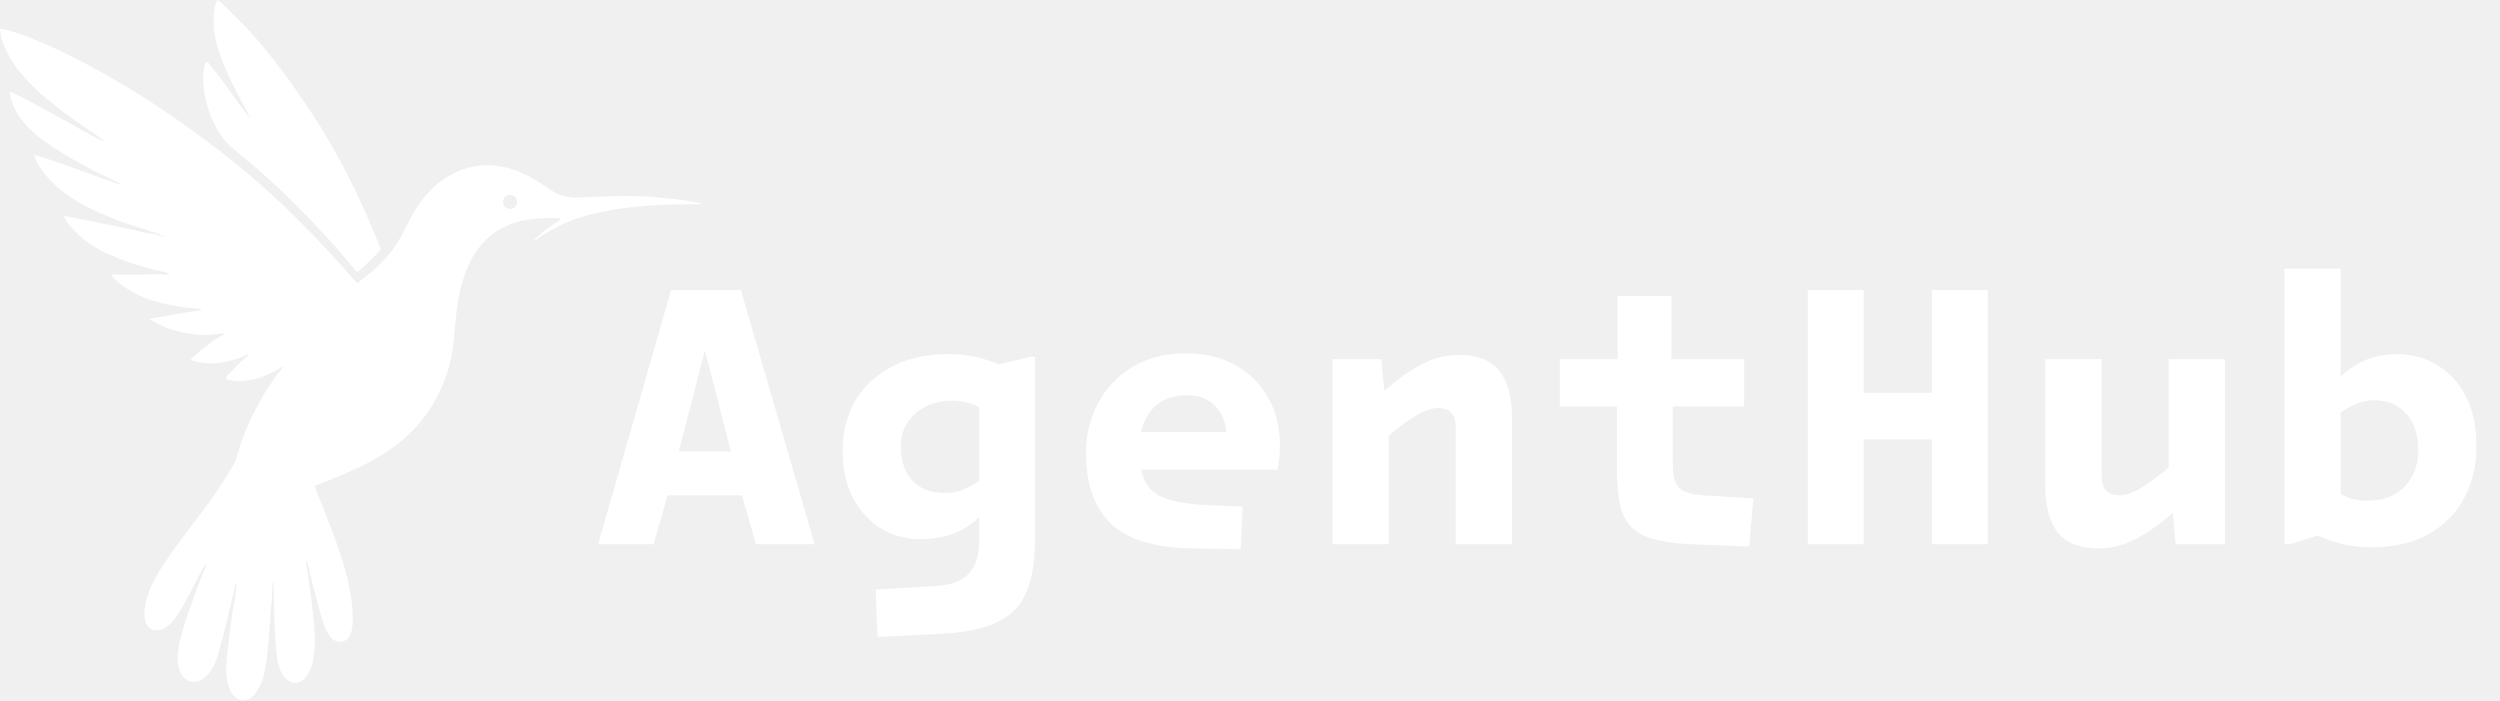
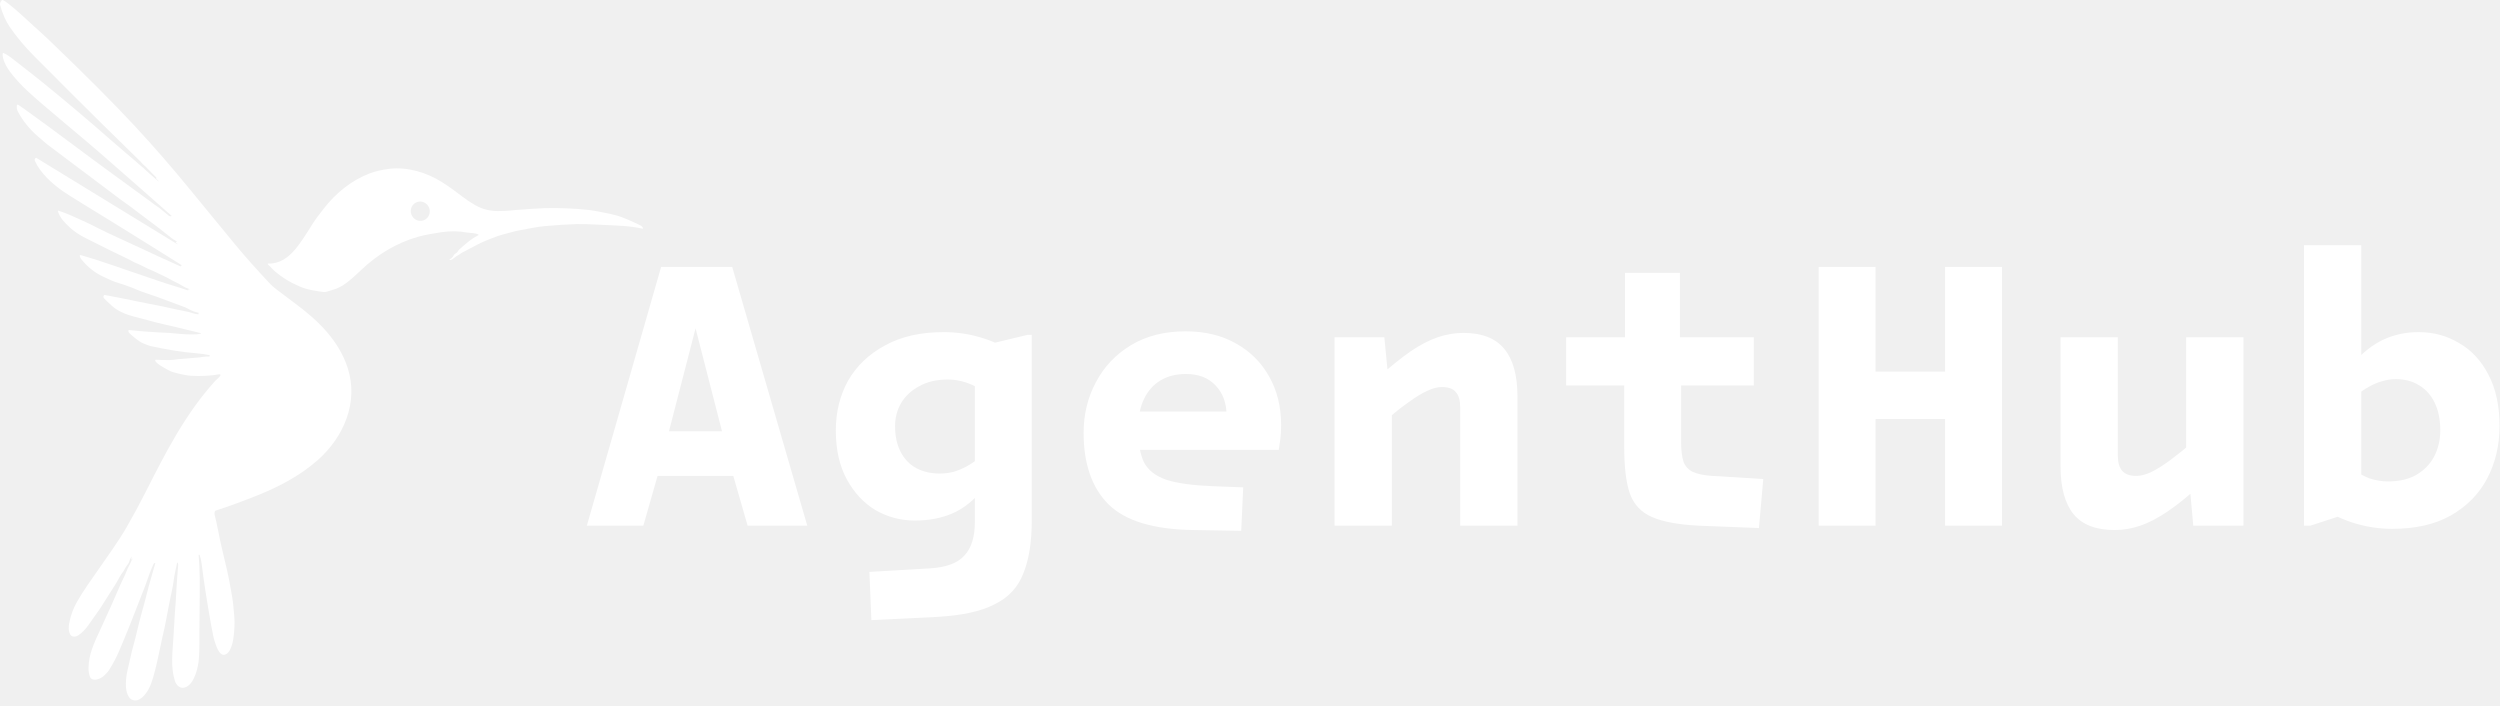
- <svg xmlns="http://www.w3.org/2000/svg" width="464" height="130" viewBox="0 0 464 130" fill="none">
-   <path d="M46.399 21.779L46.154 21.448C46.132 21.419 46.101 21.398 46.065 21.39C45.948 21.362 45.873 21.316 45.84 21.25C45.732 21.032 45.605 20.851 45.458 20.706C45.258 20.507 45.142 20.366 45.109 20.283C45.027 20.07 44.694 19.783 44.53 19.52C44.207 19.003 43.766 18.464 43.399 17.937C42.195 16.208 40.999 14.509 39.608 12.86C39.251 12.437 38.898 11.897 38.64 11.604C38.625 11.586 38.605 11.573 38.584 11.566L38.344 11.487C38.32 11.479 38.294 11.477 38.269 11.48C38.243 11.482 38.219 11.49 38.197 11.503C38.175 11.516 38.156 11.533 38.141 11.554C38.127 11.575 38.116 11.598 38.111 11.623C37.989 12.226 37.915 12.588 37.889 12.708C37.688 13.629 37.667 14.591 37.739 15.545C37.972 18.58 38.85 21.447 40.372 24.146C40.979 25.223 41.756 26.204 42.703 27.09C43.071 27.435 43.45 27.765 43.839 28.078C47.101 30.707 50.146 33.394 52.976 36.141C55.402 38.496 57.744 40.889 60.001 43.321C60.911 44.3 61.588 45.046 62.033 45.558C63.163 46.86 64.601 48.465 65.834 50.027C65.956 50.18 66.079 50.306 66.204 50.404C66.242 50.434 66.29 50.45 66.339 50.449C66.388 50.448 66.435 50.43 66.472 50.399C67.854 49.216 69.153 47.966 70.37 46.649C70.54 46.466 70.622 46.271 70.617 46.064C70.616 46.032 70.609 46 70.596 45.97C69.483 43.402 68.362 40.552 67.197 38.029C66.147 35.755 65.216 33.829 64.404 32.252C63.414 30.329 62.281 28.267 61.004 26.065C59.208 22.971 57.077 19.77 54.911 16.667C53.808 15.088 52.575 13.415 51.213 11.649C49.627 9.594 47.973 7.608 46.238 5.706C45.311 4.691 43.523 2.895 40.873 0.318C40.827 0.273 40.772 0.237 40.712 0.212C40.599 0.164 40.492 0.098 40.391 0.014C40.384 0.008 40.375 0.003 40.366 0.001C40.357 -0.001 40.347 -0 40.338 0.002C40.329 0.005 40.321 0.01 40.314 0.016C40.308 0.023 40.303 0.031 40.3 0.04C40.157 0.533 39.884 1.053 39.808 1.563C39.453 3.95 39.683 6.364 40.384 8.726C40.741 9.93 41.148 11.075 41.605 12.162C42.518 14.335 43.607 16.581 44.87 18.898C45.096 19.312 45.375 19.683 45.576 20.162C45.597 20.214 45.623 20.264 45.654 20.31C45.891 20.673 46.018 21.058 46.291 21.41C46.38 21.524 46.434 21.639 46.455 21.755C46.456 21.761 46.455 21.768 46.452 21.775C46.449 21.781 46.443 21.786 46.437 21.789C46.431 21.791 46.423 21.792 46.416 21.79C46.41 21.788 46.404 21.785 46.399 21.779Z" fill="white" />
-   <path d="M50.657 108.159C50.662 108.163 50.669 108.17 50.676 108.179L50.679 108.181L50.682 108.181L50.685 108.18L50.686 108.177L50.736 107.853C50.736 107.85 50.738 107.848 50.74 107.846C50.742 107.844 50.745 107.843 50.748 107.843C50.75 107.842 50.753 107.843 50.755 107.844C50.758 107.845 50.76 107.847 50.761 107.85C50.787 107.908 50.795 107.961 50.787 108.008C50.776 108.066 50.779 108.448 50.798 109.155C50.828 110.307 50.85 111.707 50.865 113.353C50.878 114.766 51.027 116.369 51.058 117.639C51.093 119.123 51.227 120.248 51.382 121.847C51.48 122.848 51.702 123.611 52.146 124.655C52.48 125.439 53.017 126.04 53.758 126.456C53.987 126.584 54.202 126.661 54.404 126.685C55.778 126.854 56.679 126.061 57.275 124.905C57.69 124.103 57.974 123.275 58.126 122.42C58.421 120.776 58.518 119.144 58.418 117.524C58.318 115.921 58.085 113.635 57.72 110.665C57.648 110.075 57.56 109.461 57.457 108.824C57.321 107.979 57.217 107.2 57.145 106.488C57.099 106.034 56.977 105.646 56.893 105.155C56.837 104.834 56.827 104.491 56.863 104.127C56.864 104.12 56.867 104.112 56.871 104.106C56.875 104.1 56.881 104.095 56.887 104.092C56.894 104.089 56.901 104.087 56.909 104.087C56.916 104.088 56.923 104.09 56.93 104.094C56.954 104.107 56.972 104.131 56.983 104.164C57.039 104.312 57.101 104.526 57.168 104.806C57.327 105.46 57.45 105.995 57.537 106.411C57.684 107.115 57.897 107.701 58.02 108.399C58.104 108.877 58.315 109.448 58.392 109.836C58.503 110.389 58.648 110.946 58.828 111.506C59.087 112.308 59.171 112.936 59.411 113.653C59.537 114.026 59.685 114.514 59.858 115.119C60.189 116.285 60.564 117.238 61.236 118.121C61.419 118.363 61.678 118.59 62.011 118.802C62.313 118.994 62.639 119.096 62.989 119.108C65.424 119.193 65.477 116.182 65.466 114.482C65.458 113.348 65.383 112.318 65.24 111.393C65.175 110.965 65.045 110.229 64.851 109.187C64.383 106.669 63.687 104.265 62.792 101.715C62.574 101.092 62.411 100.631 62.305 100.334C62.01 99.505 61.341 97.753 60.299 95.079C59.721 93.593 58.99 91.904 58.465 90.344C58.459 90.324 58.458 90.304 58.463 90.284C58.468 90.265 58.479 90.248 58.494 90.234C58.59 90.15 58.702 90.082 58.829 90.03C61.617 88.9 63.247 88.24 63.718 88.051C63.968 87.95 64.27 87.797 64.592 87.662C66.814 86.725 68.961 85.614 71.031 84.33C73.713 82.667 76.041 80.718 77.976 78.368C79.541 76.467 80.969 74.214 81.961 71.876C82.616 70.331 83.089 69.006 83.382 67.902C83.777 66.415 84.035 64.982 84.157 63.604C84.305 61.941 84.448 60.808 84.57 59.408C84.734 57.511 85.016 55.666 85.416 53.875C85.512 53.441 85.713 52.714 86.017 51.692C86.277 50.822 86.671 49.834 87.199 48.728C88.673 45.643 91.001 43.197 94.207 41.844C95.91 41.124 97.69 40.706 99.547 40.587C100.507 40.525 101.1 40.487 101.327 40.472C102.253 40.41 103.128 40.473 104.075 40.469C104.084 40.469 104.094 40.472 104.101 40.478C104.108 40.484 104.113 40.492 104.115 40.501C104.117 40.51 104.115 40.52 104.111 40.528C104.107 40.536 104.099 40.543 104.091 40.546C104.001 40.583 103.919 40.635 103.844 40.703C103.83 40.716 103.819 40.732 103.811 40.749C103.803 40.767 103.799 40.786 103.798 40.805C103.798 40.878 103.789 40.93 103.772 40.959C103.756 40.989 103.734 41.014 103.707 41.035C103.557 41.153 103.288 41.247 103.089 41.376C102.345 41.857 101.756 42.279 101.321 42.641C100.995 42.913 100.798 43.066 100.731 43.103C100.687 43.126 100.648 43.156 100.614 43.191C100.259 43.554 99.978 43.738 99.651 44.08C99.528 44.208 99.366 44.335 99.166 44.46C99.159 44.465 99.153 44.472 99.149 44.481C99.146 44.49 99.146 44.499 99.149 44.508C99.151 44.517 99.157 44.525 99.165 44.53C99.172 44.536 99.182 44.538 99.191 44.538C99.438 44.529 99.635 44.447 99.783 44.294C99.997 44.072 100.056 44.065 100.276 43.938C100.404 43.864 100.475 43.821 100.488 43.81C100.76 43.585 101.188 43.328 101.771 43.041C101.806 43.024 102.144 42.834 102.786 42.471C103.793 41.904 104.567 41.513 105.11 41.298C105.904 40.985 106.439 40.779 106.715 40.681C107.964 40.236 109.537 39.8 110.824 39.515C113.22 38.984 115.534 38.609 117.764 38.389C121.454 38.026 125.407 37.87 129.623 37.92C129.762 37.922 129.879 37.886 129.975 37.811C129.985 37.803 129.992 37.792 129.996 37.78C130.001 37.768 130.001 37.756 129.998 37.743C129.995 37.731 129.989 37.72 129.979 37.712C129.97 37.703 129.959 37.698 129.947 37.696C128.605 37.452 127.875 37.318 127.757 37.292C126.877 37.102 126.238 37.097 125.32 36.967C125.035 36.926 124.709 36.891 124.341 36.861C123.235 36.773 121.604 36.552 120.229 36.492C117.931 36.394 115.723 36.372 113.606 36.427C112.075 36.467 109.939 36.55 107.199 36.679C106.632 36.705 105.906 36.636 105.022 36.472C104.176 36.315 103.342 35.976 102.523 35.455C101.457 34.779 100.605 34.138 99.576 33.537C98.701 33.027 98.237 32.759 98.184 32.732C97.246 32.259 96.521 31.934 96.011 31.759C95.277 31.509 94.516 31.224 93.846 31.079C92.404 30.768 91.142 30.583 89.706 30.659C89.302 30.681 88.698 30.766 87.893 30.914C84.754 31.494 81.844 33.23 79.677 35.541C78.688 36.596 77.835 37.721 77.118 38.916C76.54 39.883 76.1 40.668 75.558 41.761C74.837 43.215 74.064 44.579 73.239 45.854C73.094 46.078 72.824 46.429 72.427 46.908C71.218 48.369 69.889 49.694 68.441 50.884C67.538 51.626 66.856 52.165 66.394 52.502C66.382 52.511 66.367 52.516 66.352 52.518C66.337 52.519 66.322 52.517 66.309 52.51C66.194 52.458 66.085 52.378 65.981 52.272C65.935 52.225 65.602 51.836 64.979 51.105C64.511 50.555 64.177 50.167 63.977 49.942C60.671 46.234 57.212 42.623 53.6 39.109C51.28 36.85 48.979 34.782 46.589 32.728C46.03 32.248 44.955 31.358 43.363 30.059C42.816 29.613 42.385 29.269 42.07 29.027C41.295 28.433 40.373 27.645 39.575 27.091C39.026 26.708 38.492 26.258 37.98 25.884C35.495 24.062 33.883 22.902 33.146 22.404C32.23 21.783 31.365 21.193 30.553 20.631C30.131 20.338 29.746 20.084 29.399 19.867C28.909 19.562 28.439 19.194 27.868 18.831C25.676 17.437 24.23 16.539 23.53 16.137C22.217 15.383 21.444 14.873 20.608 14.418C20.475 14.345 20.246 14.216 19.919 14.031C17.327 12.562 14.675 11.159 11.962 9.821C11.25 9.471 10.69 9.204 10.279 9.021C9.334 8.6 8.768 8.342 8.58 8.249C7.954 7.939 7.18 7.659 6.511 7.38C4.662 6.61 2.603 5.873 0.509 5.406C0.382 5.378 0.255 5.372 0.128 5.39C0.089 5.395 0.054 5.416 0.03 5.448C0.006 5.479 -0.004 5.519 0.001 5.558C0.048 5.886 0.106 6.271 0.176 6.715C0.23 7.053 0.415 7.619 0.732 8.413C1.6 10.584 2.884 12.474 4.413 14.225C5.646 15.638 7.05 16.994 8.625 18.295C9.78 19.249 10.6 19.911 11.083 20.281C11.612 20.685 12.165 21.055 12.63 21.412C14.005 22.47 15.555 23.469 16.967 24.465C17.293 24.694 17.681 24.839 17.931 25.073C18.117 25.249 18.32 25.401 18.542 25.528C18.571 25.545 18.598 25.567 18.62 25.592L18.855 25.857C18.874 25.878 18.897 25.894 18.922 25.905C19.106 25.982 19.219 26.037 19.261 26.07C19.273 26.08 19.282 26.093 19.286 26.108C19.289 26.124 19.288 26.14 19.281 26.154C19.275 26.168 19.264 26.18 19.25 26.187C19.236 26.194 19.22 26.197 19.204 26.194C18.865 26.135 18.63 26.028 18.497 25.873C18.46 25.829 18.411 25.798 18.356 25.782C17.858 25.64 17.466 25.327 17.049 25.142C16.538 24.915 16.136 24.625 15.6 24.359C15.064 24.093 14.565 23.759 14.034 23.483C13.732 23.327 13.454 23.164 13.197 22.996C12.863 22.775 12.518 22.633 12.06 22.384C11.755 22.217 11.529 22.09 11.384 22.001C11.027 21.785 10.579 21.619 10.19 21.352C10.13 21.311 9.974 21.22 9.721 21.08C8.694 20.514 7.469 19.85 6.046 19.09C4.73 18.388 3.377 17.707 1.985 17.047C1.969 17.039 1.952 17.036 1.935 17.038C1.917 17.039 1.901 17.045 1.886 17.055C1.872 17.065 1.861 17.078 1.853 17.094C1.846 17.11 1.843 17.127 1.844 17.144C1.996 18.902 2.84 20.671 3.897 22.061C4.395 22.717 4.94 23.396 5.562 23.983C6.629 24.991 7.659 25.834 8.653 26.514C10.411 27.718 12.181 28.814 13.962 29.801C14.324 30.002 14.525 30.115 14.566 30.141C14.819 30.306 15.019 30.421 15.165 30.486C15.542 30.651 15.841 30.908 16.195 31.04C16.588 31.186 17.013 31.491 17.471 31.717C18.239 32.097 18.689 32.316 18.821 32.375C19.261 32.572 19.555 32.71 19.703 32.791C20.176 33.047 20.66 33.212 21.112 33.504C21.218 33.573 21.524 33.691 22.029 33.856C22.072 33.87 22.111 33.892 22.146 33.92L22.288 34.035C22.292 34.039 22.296 34.043 22.297 34.049C22.299 34.054 22.299 34.06 22.298 34.066C22.296 34.072 22.293 34.077 22.288 34.081C22.284 34.084 22.278 34.087 22.272 34.088L22.038 34.121C22.017 34.124 21.995 34.122 21.975 34.116C21.671 34.023 20.975 33.93 20.587 33.653C20.56 33.634 20.53 33.62 20.499 33.611C20.16 33.512 19.881 33.447 19.555 33.328C17.706 32.662 16.428 32.194 15.72 31.923C15.137 31.701 14.678 31.569 14.107 31.352C11.915 30.522 10.025 29.86 8.437 29.366C7.734 29.148 7.359 29.027 7.312 29.005C7.052 28.88 6.718 28.848 6.4 28.779C6.387 28.776 6.374 28.778 6.362 28.783C6.35 28.788 6.339 28.796 6.332 28.807C6.325 28.818 6.321 28.831 6.322 28.844C6.322 28.857 6.326 28.87 6.333 28.88C6.405 28.981 6.458 29.093 6.493 29.218C6.593 29.58 6.698 29.748 6.937 30.256C7.039 30.472 7.163 30.69 7.311 30.91C8.238 32.293 9.305 33.518 10.513 34.586C11.782 35.709 13.15 36.694 14.617 37.541C16.338 38.537 18.185 39.427 20.157 40.213C20.534 40.364 20.848 40.492 21.097 40.598C21.531 40.781 21.792 40.886 21.882 40.913C22.601 41.131 23.283 41.482 24.058 41.658C24.151 41.679 24.242 41.709 24.33 41.747C24.666 41.895 24.953 41.997 25.191 42.054C25.535 42.136 25.826 42.223 26.066 42.315C26.272 42.395 26.673 42.514 27.271 42.673C27.335 42.69 27.398 42.714 27.457 42.745C27.837 42.935 28.192 43.061 28.521 43.12C28.87 43.184 29.061 43.22 29.091 43.228C29.161 43.247 29.227 43.276 29.289 43.314L29.723 43.579C29.743 43.592 29.765 43.601 29.788 43.608L30.339 43.771C30.352 43.774 30.364 43.782 30.371 43.793C30.378 43.804 30.38 43.818 30.378 43.831C30.375 43.844 30.367 43.855 30.355 43.862C30.344 43.869 30.331 43.872 30.318 43.869L29.414 43.73C29.38 43.726 29.348 43.715 29.319 43.697C28.819 43.399 28.116 43.389 27.4 43.311C27.322 43.302 27.245 43.286 27.17 43.261C26.838 43.152 26.526 43.068 26.235 43.007C25.116 42.775 23.927 42.515 22.667 42.228C22.274 42.139 21.95 42.075 21.694 42.036C21.24 41.969 20.876 41.83 20.403 41.759C19.396 41.609 18.258 41.3 17.236 41.111C15.531 40.794 14.073 40.504 12.863 40.24C12.552 40.172 12.339 40.139 12.223 40.142C12.092 40.144 12.082 40.104 11.995 40.068C11.986 40.064 11.977 40.063 11.967 40.064C11.958 40.065 11.949 40.068 11.941 40.073C11.933 40.079 11.926 40.086 11.922 40.094C11.917 40.102 11.915 40.111 11.915 40.121C11.914 40.261 11.945 40.384 12.01 40.49C12.701 41.623 13.546 42.641 14.544 43.545C16.072 44.928 17.747 46.047 19.567 46.901C20.554 47.364 21.437 47.743 22.216 48.037C23.028 48.343 23.639 48.605 24.373 48.828C25.636 49.211 26.655 49.522 27.431 49.761C28.261 50.018 29.241 50.246 30.37 50.446C30.747 50.512 31.12 50.673 31.489 50.929C31.492 50.932 31.495 50.935 31.497 50.939C31.498 50.943 31.498 50.947 31.497 50.951C31.497 50.955 31.494 50.958 31.491 50.961C31.488 50.964 31.484 50.965 31.48 50.966C31.089 51.003 30.707 51.005 30.333 50.971C29.987 50.94 29.419 50.879 28.933 50.892C26.243 50.962 23.592 51.04 20.872 50.967C20.776 50.964 20.695 50.976 20.628 51.002C20.622 51.004 20.616 51.008 20.612 51.013C20.608 51.017 20.604 51.023 20.602 51.029C20.601 51.035 20.6 51.042 20.601 51.048C20.602 51.055 20.605 51.061 20.608 51.066C20.657 51.137 20.78 51.197 20.851 51.333C20.924 51.472 21.094 51.66 21.361 51.897C23.396 53.688 25.728 54.986 28.358 55.791C29.302 56.08 30.214 56.325 31.096 56.527C31.339 56.583 31.686 56.642 32.137 56.703C33.021 56.822 34.182 57.078 34.861 57.115C35.524 57.151 36.157 57.211 36.761 57.293C37.016 57.328 37.254 57.414 37.473 57.553C37.477 57.555 37.479 57.558 37.481 57.562C37.482 57.566 37.483 57.57 37.482 57.574C37.481 57.578 37.479 57.582 37.476 57.584C37.473 57.587 37.469 57.589 37.465 57.59C36.871 57.682 36.381 57.745 35.995 57.779C35.62 57.812 35.132 57.881 34.531 57.986C32.925 58.267 32.077 58.417 31.988 58.437C31.607 58.522 30.998 58.625 30.158 58.748C29.642 58.823 29.034 58.93 28.332 59.069C28.23 59.09 28.067 59.141 27.841 59.224C27.835 59.225 27.831 59.229 27.827 59.233C27.823 59.237 27.82 59.243 27.819 59.248C27.818 59.254 27.818 59.26 27.819 59.266C27.821 59.271 27.824 59.276 27.828 59.28C27.884 59.337 27.958 59.391 28.051 59.444C28.718 59.82 29.266 60.11 29.695 60.313C30.964 60.914 32.336 61.37 33.809 61.682C34.766 61.885 35.532 62.008 36.106 62.053C37.62 62.169 39.045 62.226 40.464 61.99C40.647 61.96 40.809 61.941 40.949 61.935C41.237 61.921 41.452 61.883 41.553 61.961C41.565 61.97 41.574 61.982 41.58 61.995C41.585 62.008 41.587 62.023 41.586 62.038C41.584 62.052 41.579 62.066 41.571 62.077C41.562 62.089 41.551 62.098 41.538 62.104C41.113 62.301 40.595 62.596 39.982 62.989C39.428 63.346 38.764 63.828 37.989 64.436C37.447 64.862 36.98 65.262 36.587 65.636C36.382 65.832 36.237 65.962 36.153 66.026C35.823 66.28 35.549 66.452 35.425 66.712C35.419 66.724 35.418 66.737 35.422 66.75C35.427 66.763 35.436 66.774 35.447 66.78C35.824 66.985 36.25 67.127 36.726 67.205C38.179 67.445 39.638 67.539 41.106 67.293C42.398 67.077 43.632 66.74 44.809 66.283C44.982 66.216 45.153 66.139 45.321 66.052C45.565 65.927 45.897 65.737 46.073 65.86C46.081 65.866 46.089 65.874 46.094 65.883C46.1 65.892 46.103 65.902 46.104 65.913C46.105 65.923 46.104 65.934 46.101 65.944C46.097 65.954 46.092 65.964 46.084 65.972C45.969 66.096 45.827 66.193 45.657 66.263C45.632 66.273 45.612 66.291 45.598 66.314L45.503 66.478C45.489 66.503 45.469 66.524 45.445 66.54C45.165 66.716 44.989 66.838 44.918 66.905C44.471 67.322 43.847 67.972 43.045 68.856C42.587 69.361 42.074 69.681 41.901 70.301C41.898 70.311 41.899 70.322 41.904 70.332C41.909 70.341 41.918 70.348 41.928 70.352C43.211 70.756 44.514 70.846 45.837 70.622C46.291 70.544 46.811 70.446 47.394 70.327C47.636 70.278 48.143 70.108 48.915 69.819C48.918 69.817 49.361 69.633 50.244 69.264C50.548 69.138 50.77 69.031 50.91 68.946C51.325 68.694 51.603 68.614 51.932 68.358C52.055 68.263 52.198 68.181 52.361 68.114C52.383 68.105 52.408 68.104 52.43 68.111C52.453 68.119 52.471 68.134 52.483 68.155L52.496 68.177C52.502 68.187 52.504 68.199 52.501 68.21C52.498 68.221 52.491 68.23 52.481 68.236L52.269 68.358C52.252 68.367 52.239 68.38 52.228 68.396C52.218 68.412 52.211 68.43 52.209 68.449C52.167 68.811 51.87 68.941 51.672 69.192C51.398 69.539 51.192 69.816 51.055 70.022C50.414 70.981 49.74 71.945 49.264 72.728C47.302 75.95 45.619 79.389 44.476 83.004C44.377 83.318 44.178 84.028 43.882 85.134C43.834 85.311 43.67 85.645 43.391 86.138C41.604 89.294 39.56 92.274 37.313 95.251C35.345 97.858 34.097 99.516 33.568 100.223C32.352 101.851 31.307 103.323 30.434 104.64C29.846 105.527 29.267 106.494 28.697 107.542C27.705 109.367 26.958 111.457 26.808 113.52C26.768 114.061 26.819 114.632 26.962 115.232C27.115 115.885 27.662 116.701 28.363 116.888C28.778 116.998 29.226 117.01 29.707 116.923C30.691 116.745 31.703 115.791 32.31 115.003C32.957 114.163 33.627 113.116 34.321 111.864C34.897 110.822 35.283 110.094 35.48 109.679C36.001 108.577 36.184 108.256 36.765 107.139C36.986 106.715 37.285 106.316 37.419 105.899C37.462 105.765 37.542 105.626 37.661 105.481C37.863 105.236 38.006 104.964 38.089 104.665C38.09 104.659 38.094 104.654 38.099 104.651C38.103 104.648 38.109 104.646 38.115 104.646C38.121 104.646 38.126 104.649 38.131 104.652C38.135 104.656 38.138 104.661 38.139 104.667C38.217 105.074 38.097 105.499 37.867 105.906C37.637 106.313 37.587 106.783 37.369 107.181C37.22 107.451 37.098 107.774 37.004 108.149C36.935 108.419 36.761 108.722 36.688 108.93C36.488 109.502 36.279 110.065 36.063 110.619C35.909 111.012 35.823 111.426 35.641 111.823C35.449 112.243 35.324 112.741 35.164 113.129C35.043 113.42 34.939 113.695 34.851 113.953C34.479 115.046 34.142 116.122 33.838 117.181C33.129 119.656 32.033 124.342 34.588 126.138C35.538 126.806 36.87 126.589 37.738 125.954C39.279 124.831 40.109 122.914 40.59 121.099C40.971 119.663 41.3 118.678 41.581 117.35C41.649 117.025 41.803 116.612 41.888 116.234C42.111 115.236 42.273 114.521 42.373 114.089C42.581 113.198 42.808 112.477 42.945 111.802C43.097 111.062 43.441 109.82 43.579 109.012C43.63 108.712 43.718 108.425 43.841 108.151C43.844 108.145 43.849 108.14 43.855 108.137C43.861 108.134 43.868 108.133 43.874 108.135C43.881 108.136 43.887 108.139 43.892 108.144C43.896 108.149 43.899 108.155 43.899 108.162L43.925 108.498C43.925 108.5 43.925 108.503 43.925 108.507C43.837 109.444 43.711 110.028 43.631 110.874C43.578 111.435 43.348 112.193 43.296 112.688C43.248 113.131 43.162 113.461 43.122 113.848C43.079 114.264 43.027 114.631 42.966 114.947C42.827 115.663 42.779 116.491 42.657 117.196C42.498 118.112 42.517 118.958 42.36 119.818C42.282 120.248 42.221 120.736 42.176 121.285C42.109 122.133 42.051 122.863 42.003 123.475C41.946 124.207 41.995 125.126 42.149 126.231C42.227 126.795 42.416 127.276 42.605 127.853C42.714 128.185 43.002 128.615 43.2 128.893C43.557 129.393 44.285 129.952 44.912 129.994C46.019 130.069 46.824 129.469 47.469 128.583C48.031 127.808 48.481 126.9 48.816 125.857C49.11 124.948 49.254 123.992 49.411 122.975C49.471 122.592 49.518 122.229 49.553 121.886C49.759 119.874 49.867 118.777 49.877 118.595C49.95 117.25 50.117 115.923 50.162 114.736C50.19 113.971 50.228 113.407 50.275 113.043C50.48 111.468 50.485 109.771 50.583 108.618C50.599 108.429 50.619 108.278 50.641 108.166L50.643 108.161L50.647 108.158L50.652 108.157L50.657 108.159ZM93.369 37.481C93.369 37.135 93.506 36.803 93.751 36.559C93.997 36.314 94.329 36.177 94.676 36.177C95.022 36.177 95.355 36.314 95.6 36.559C95.845 36.803 95.983 37.135 95.983 37.481C95.983 37.827 95.845 38.158 95.6 38.403C95.355 38.647 95.022 38.785 94.676 38.785C94.329 38.785 93.997 38.647 93.751 38.403C93.506 38.158 93.369 37.827 93.369 37.481ZM44.01 108.284C44.012 108.324 44.002 108.36 43.977 108.392C43.975 108.396 43.971 108.398 43.966 108.399C43.962 108.4 43.958 108.4 43.954 108.398C43.95 108.396 43.947 108.393 43.945 108.389C43.943 108.385 43.942 108.38 43.943 108.376L43.972 108.28C43.973 108.275 43.975 108.271 43.979 108.268C43.983 108.265 43.988 108.263 43.993 108.264C43.998 108.264 44.002 108.267 44.006 108.27C44.009 108.274 44.01 108.279 44.01 108.284Z" fill="white" />
-   <path d="M121.671 91.928L123.687 83.792H137.151L139.311 91.928H121.671ZM121.311 101H111.015L124.551 53.84H132.543L131.823 61.184L125.055 87.392H125.199L121.311 101ZM151.191 101H140.319L136.503 87.752L136.647 87.68L129.879 61.328L130.095 53.84H137.511L151.191 101ZM181.737 100.28V68.528L191.313 66.224H192.105V100.064C192.105 103.952 191.601 107.144 190.593 109.64C189.633 112.184 187.881 114.08 185.337 115.328C182.841 116.624 179.289 117.392 174.681 117.632L162.873 118.208L162.513 109.424L173.601 108.776C176.577 108.584 178.665 107.792 179.865 106.4C181.113 105.056 181.737 103.016 181.737 100.28ZM156.393 83.648C156.393 80.288 157.137 77.264 158.625 74.576C160.161 71.888 162.393 69.752 165.321 68.168C168.249 66.536 171.825 65.72 176.049 65.72C178.305 65.72 180.513 66.032 182.673 66.656C184.833 67.28 186.873 68.216 188.793 69.464L184.257 77.168C182.769 76.064 181.425 75.32 180.225 74.936C179.073 74.552 177.945 74.36 176.841 74.36C174.777 74.36 173.025 74.768 171.585 75.584C170.145 76.352 169.041 77.384 168.273 78.68C167.553 79.928 167.193 81.32 167.193 82.856C167.193 84.68 167.529 86.24 168.201 87.536C168.873 88.832 169.809 89.816 171.009 90.488C172.257 91.16 173.697 91.496 175.329 91.496C176.145 91.496 176.961 91.4 177.777 91.208C178.593 90.968 179.409 90.632 180.225 90.2C181.089 89.72 182.001 89.096 182.961 88.328L183.321 94.232C181.545 96.392 179.649 97.904 177.633 98.768C175.617 99.632 173.337 100.064 170.793 100.064C168.249 100.064 165.873 99.44 163.665 98.192C161.505 96.896 159.753 95.024 158.409 92.576C157.065 90.128 156.393 87.152 156.393 83.648ZM225.028 93.8L230.644 94.016L230.284 101.936L221.572 101.792C214.324 101.696 209.164 100.136 206.092 97.112C203.068 94.088 201.556 89.744 201.556 84.08C201.556 80.72 202.3 77.648 203.788 74.864C205.276 72.032 207.412 69.776 210.196 68.096C212.98 66.416 216.292 65.576 220.132 65.576C223.684 65.576 226.756 66.32 229.348 67.808C231.94 69.248 233.956 71.264 235.396 73.856C236.836 76.4 237.556 79.352 237.556 82.712C237.556 83.624 237.508 84.464 237.412 85.232C237.316 86 237.22 86.648 237.124 87.176H208.468V80.192H233.02L227.62 80.984C227.62 78.68 226.948 76.832 225.604 75.44C224.308 74.048 222.508 73.352 220.204 73.352C218.428 73.352 216.892 73.736 215.596 74.504C214.3 75.272 213.292 76.4 212.572 77.888C211.852 79.376 211.492 81.2 211.492 83.36C211.492 85.952 211.852 87.992 212.572 89.48C213.34 90.92 214.708 91.976 216.676 92.648C218.644 93.272 221.428 93.656 225.028 93.8ZM256.366 66.656L257.374 77.024H257.734V101H247.294V66.656H256.366ZM256.582 81.848L255.142 74.072C257.398 72.056 259.39 70.448 261.118 69.248C262.894 68.048 264.55 67.184 266.086 66.656C267.67 66.128 269.23 65.864 270.766 65.864C274.174 65.864 276.67 66.848 278.254 68.816C279.838 70.736 280.63 73.616 280.63 77.456V101H270.19V79.4C270.19 78.152 269.926 77.24 269.398 76.664C268.918 76.04 268.054 75.728 266.806 75.728C266.038 75.728 265.15 75.968 264.142 76.448C263.182 76.88 262.078 77.552 260.83 78.464C259.582 79.328 258.166 80.456 256.582 81.848ZM300.089 86.744V75.44H289.505V66.656H300.233V54.92H310.241V66.656H323.705V75.44H310.457V85.664C310.457 87.2 310.601 88.424 310.889 89.336C311.225 90.2 311.801 90.824 312.617 91.208C313.481 91.592 314.657 91.832 316.145 91.928L325.433 92.504L324.641 101.432L313.625 101C309.929 100.808 307.097 100.28 305.129 99.416C303.161 98.552 301.817 97.112 301.097 95.096C300.425 93.08 300.089 90.296 300.089 86.744ZM335.531 53.84H345.899V101H335.531V53.84ZM358.571 53.84H368.939V101H358.571V53.84ZM339.563 81.56V72.92H364.835V81.56H339.563ZM412.95 101H403.806L402.87 90.632H402.51V66.656H412.95V101ZM403.662 85.808L405.102 93.584C402.894 95.6 400.902 97.208 399.126 98.408C397.35 99.608 395.694 100.472 394.158 101C392.622 101.528 391.062 101.792 389.478 101.792C386.07 101.792 383.574 100.832 381.99 98.912C380.406 96.944 379.614 94.04 379.614 90.2V66.656H390.054V88.256C390.054 89.456 390.318 90.368 390.846 90.992C391.374 91.616 392.238 91.928 393.438 91.928C394.206 91.928 395.07 91.712 396.03 91.28C397.038 90.8 398.166 90.104 399.414 89.192C400.662 88.28 402.078 87.152 403.662 85.808ZM434.424 49.88V97.976L425.136 101H423.984V49.88H434.424ZM431.904 90.128C433.44 91.184 434.76 91.928 435.864 92.36C437.016 92.744 438.144 92.936 439.248 92.936C441.36 92.936 443.112 92.528 444.504 91.712C445.944 90.848 447.024 89.72 447.744 88.328C448.464 86.888 448.824 85.328 448.824 83.648C448.824 81.68 448.488 80 447.816 78.608C447.144 77.216 446.208 76.16 445.008 75.44C443.808 74.672 442.368 74.288 440.688 74.288C439.92 74.288 439.128 74.408 438.312 74.648C437.544 74.84 436.728 75.176 435.864 75.656C435.048 76.088 434.16 76.712 433.2 77.528L432.84 71.552C434.616 69.488 436.488 68 438.456 67.088C440.424 66.176 442.56 65.72 444.864 65.72C447.6 65.72 450.072 66.392 452.28 67.736C454.536 69.032 456.312 70.952 457.608 73.496C458.952 76.04 459.624 79.16 459.624 82.856C459.624 86.36 458.88 89.528 457.392 92.36C455.904 95.192 453.696 97.448 450.768 99.128C447.888 100.76 444.312 101.576 440.04 101.576C437.832 101.576 435.648 101.264 433.488 100.64C431.328 100.016 429.288 99.08 427.368 97.832L431.904 90.128Z" fill="white" />
+ <svg xmlns="http://www.w3.org/2000/svg" width="443" height="125" viewBox="0 0 443 125" fill="none">
+   <path d="M23.342 99.231C23.43 99.164 23.475 99.092 23.479 99.015C23.479 99.008 23.477 99.001 23.473 98.995C23.468 98.989 23.462 98.985 23.455 98.983C23.448 98.981 23.441 98.981 23.434 98.984C23.427 98.987 23.422 98.993 23.419 98.999C23.382 99.067 23.357 99.145 23.342 99.231C23.242 99.054 23.239 98.873 23.334 98.688C23.337 98.681 23.337 98.674 23.335 98.668C23.334 98.661 23.329 98.655 23.323 98.652H23.321C23.316 98.65 23.311 98.648 23.305 98.648C23.3 98.648 23.294 98.649 23.289 98.652C23.284 98.654 23.28 98.658 23.276 98.662C23.272 98.666 23.27 98.671 23.268 98.677C23.241 98.774 23.208 98.844 23.169 98.889C23.085 98.986 23.024 99.102 22.992 99.227C22.915 99.533 22.833 99.742 22.746 99.854C22.408 100.29 22.145 100.703 21.956 101.095C21.927 101.155 21.89 101.212 21.846 101.263C21.308 101.922 20.974 102.713 20.506 103.46C18.931 105.98 18.022 107.416 17.78 107.768C17.074 108.791 16.353 109.815 15.617 110.841C15.137 111.508 14.542 112.128 13.866 112.585C13.48 112.845 12.767 112.953 12.474 112.473C12.117 111.891 12.134 111.142 12.255 110.473C12.498 109.133 12.951 107.876 13.614 106.7C14.149 105.753 14.788 104.738 15.53 103.655C16.252 102.599 17.423 100.918 19.042 98.611C20.545 96.472 21.667 94.757 22.41 93.467C23.643 91.322 24.761 89.257 25.764 87.272C29.459 79.964 32.842 73.368 38.07 67.565C38.399 67.198 38.783 66.983 39.044 66.552C39.059 66.527 39.066 66.499 39.065 66.469C39.065 66.44 39.056 66.412 39.039 66.388C39.023 66.364 39 66.345 38.974 66.334C38.947 66.322 38.918 66.319 38.889 66.324C37.189 66.61 35.492 66.696 33.798 66.584C33.11 66.538 32.133 66.345 30.868 66.005C30.411 65.884 29.955 65.686 29.5 65.41C28.701 64.929 27.931 64.585 27.527 63.984C27.511 63.958 27.502 63.929 27.501 63.899C27.501 63.868 27.509 63.839 27.525 63.813C27.54 63.787 27.563 63.766 27.59 63.753C27.617 63.739 27.648 63.734 27.678 63.737C28.149 63.793 28.96 63.814 30.11 63.801C30.783 63.792 31.468 63.621 32.114 63.606C32.313 63.602 33.358 63.513 35.252 63.339C35.859 63.284 36.441 63.127 37.048 63.178C37.063 63.179 37.077 63.177 37.09 63.171C37.103 63.166 37.114 63.157 37.123 63.146L37.144 63.118C37.159 63.105 37.17 63.087 37.175 63.068C37.181 63.049 37.181 63.029 37.176 63.01C37.171 62.991 37.161 62.973 37.146 62.959C37.132 62.946 37.114 62.936 37.094 62.932C36.318 62.769 35.568 62.661 34.846 62.606C32.18 62.404 29.585 61.942 26.727 61.337C26.508 61.29 26.063 61.127 25.394 60.85C24.506 60.482 23.557 59.586 23.008 59.117C22.84 58.974 22.753 58.808 22.746 58.618C22.745 58.599 22.749 58.58 22.756 58.562C22.763 58.545 22.774 58.529 22.788 58.517C22.802 58.504 22.818 58.494 22.836 58.488C22.854 58.483 22.872 58.481 22.891 58.483C25.044 58.72 27.41 58.89 29.99 58.993C30.305 59.005 30.968 59.064 31.978 59.172C32.595 59.237 33.26 59.265 33.973 59.257C34.543 59.252 35.046 59.273 35.6 59.112C35.609 59.109 35.617 59.104 35.622 59.097C35.627 59.09 35.63 59.081 35.629 59.072C35.629 59.063 35.625 59.055 35.62 59.048C35.614 59.041 35.605 59.037 35.597 59.035C35.103 58.933 34.191 58.711 32.86 58.37C30.507 57.764 28.098 57.306 26.131 56.725C23.881 56.063 21.669 55.847 19.793 54.157C19.196 53.62 18.737 53.181 18.417 52.841C18.379 52.8 18.35 52.751 18.334 52.697C18.317 52.642 18.313 52.585 18.323 52.53C18.332 52.474 18.354 52.421 18.387 52.376C18.42 52.33 18.463 52.292 18.513 52.266C18.515 52.265 18.581 52.276 18.709 52.299C21.939 52.887 25.382 53.654 27.869 54.112C29.473 54.408 30.965 54.813 32.548 55.096C33.162 55.206 33.804 55.37 34.474 55.589C34.541 55.61 34.61 55.625 34.68 55.635L35.12 55.691C35.126 55.692 35.131 55.692 35.136 55.69C35.142 55.689 35.146 55.686 35.15 55.682C35.154 55.678 35.157 55.673 35.158 55.667C35.16 55.662 35.16 55.656 35.159 55.651C35.155 55.625 35.139 55.608 35.112 55.601L35.108 55.601L35.105 55.599L35.103 55.596L35.102 55.593L35.102 55.59L35.104 55.587L35.106 55.584L35.11 55.583C35.178 55.556 35.218 55.536 35.228 55.523C35.235 55.514 35.24 55.504 35.242 55.493C35.243 55.482 35.242 55.471 35.238 55.46C35.234 55.45 35.227 55.441 35.218 55.434C35.209 55.427 35.199 55.422 35.188 55.42C34.612 55.331 33.908 55.051 33.076 54.581C32.979 54.527 32.878 54.481 32.773 54.443C30.739 53.719 28.326 52.737 25.959 51.967C25.303 51.753 24.693 51.523 24.128 51.278C24.094 51.264 23.846 51.162 23.383 50.973C22.714 50.7 21.73 50.363 20.432 49.963C20.102 49.861 19.389 49.551 18.293 49.033C16.702 48.281 15.395 47.196 14.376 45.894C14.223 45.7 14.144 45.506 14.137 45.314C14.136 45.295 14.14 45.276 14.147 45.26C14.155 45.243 14.167 45.228 14.182 45.216C14.197 45.205 14.214 45.197 14.232 45.194C14.25 45.19 14.269 45.191 14.287 45.197C16.564 45.857 19.103 46.682 21.905 47.673C23.983 48.408 26.253 49.125 28.391 49.883C29.802 50.382 31.683 50.888 33.309 51.462C33.35 51.533 33.391 51.556 33.433 51.531C33.404 51.497 33.362 51.474 33.309 51.462L33.274 51.428C33.267 51.422 33.261 51.413 33.258 51.404C33.254 51.394 33.253 51.384 33.255 51.374C33.256 51.364 33.26 51.355 33.266 51.347C33.272 51.339 33.279 51.332 33.288 51.328C33.387 51.278 33.481 51.279 33.568 51.331C33.572 51.333 33.577 51.334 33.582 51.333C33.587 51.332 33.592 51.33 33.595 51.326C33.598 51.323 33.6 51.318 33.6 51.313C33.6 51.309 33.598 51.304 33.594 51.301C33.541 51.235 33.494 51.195 33.453 51.182C33.066 51.062 32.645 50.861 32.191 50.579C31.323 50.041 30.753 49.865 29.939 49.38C29.69 49.231 29.347 49.059 28.91 48.861C28.048 48.472 27.319 48.059 26.529 47.753C25.743 47.449 24.985 46.956 24.284 46.691C23.698 46.47 23.217 46.139 22.558 45.831C20.841 45.026 18.376 43.811 15.164 42.187C14.045 41.621 13.12 40.999 12.391 40.323C11.414 39.415 10.617 38.602 10.256 37.425C10.252 37.412 10.251 37.398 10.255 37.384C10.258 37.37 10.265 37.358 10.275 37.348C10.285 37.338 10.297 37.331 10.311 37.328C10.324 37.325 10.338 37.325 10.352 37.329C11.834 37.774 13.561 38.641 14.641 39.107C15.203 39.35 16.026 39.748 17.109 40.3C19.504 41.52 22.248 42.702 24.711 43.874C26.616 44.781 29.03 45.886 31.955 47.19C31.966 47.195 31.977 47.197 31.989 47.197C32.001 47.197 32.012 47.194 32.022 47.189C32.033 47.183 32.042 47.176 32.049 47.167C32.056 47.157 32.061 47.147 32.063 47.135C32.074 47.092 32.111 47.06 32.176 47.04C32.182 47.038 32.187 47.034 32.191 47.03C32.194 47.025 32.197 47.02 32.197 47.014C32.198 47.008 32.197 47.002 32.195 46.996C32.192 46.991 32.188 46.986 32.184 46.983C30.779 46.094 29.355 45.202 27.912 44.305C26.994 43.734 26.106 43.182 25.249 42.648C21.72 40.445 18.191 38.267 14.661 36.111C12.976 35.082 11.799 34.335 11.129 33.87C9.252 32.567 7.103 30.62 6.183 28.501C6.107 28.327 6.144 28.164 6.292 28.012C6.314 27.99 6.343 27.976 6.374 27.972C6.404 27.968 6.436 27.975 6.462 27.991L31.433 43.276C31.438 43.279 31.444 43.279 31.45 43.278C31.457 43.276 31.464 43.272 31.47 43.267C31.472 43.265 31.474 43.262 31.475 43.26C31.477 43.258 31.477 43.255 31.477 43.253C31.477 43.251 31.475 43.248 31.475 43.248L31.128 42.961C31.123 42.957 31.119 42.952 31.117 42.945C31.115 42.939 31.115 42.932 31.117 42.926C31.119 42.92 31.123 42.914 31.129 42.911C31.135 42.907 31.141 42.905 31.148 42.906H31.213C31.233 42.906 31.253 42.899 31.269 42.886C31.284 42.874 31.296 42.856 31.301 42.837C31.306 42.818 31.304 42.797 31.296 42.778C31.289 42.76 31.275 42.744 31.258 42.734C30.874 42.525 30.568 42.328 30.339 42.141C29.151 41.166 27.437 39.848 25.194 38.186C24.392 37.593 23.846 37.18 23.557 36.947C22.845 36.377 22.135 35.947 21.377 35.366C19.745 34.117 17.754 32.619 15.404 30.869C11.908 28.267 9.556 26.502 8.348 25.574C8.26 25.508 7.707 25.032 6.687 24.146C5.245 22.895 4.084 21.461 3.205 19.844C3.005 19.477 2.931 19.09 2.982 18.683C2.985 18.655 2.996 18.629 3.012 18.606C3.028 18.584 3.05 18.566 3.076 18.555C3.101 18.544 3.129 18.539 3.156 18.541C3.184 18.544 3.21 18.553 3.233 18.569C3.769 18.939 4.101 19.168 4.228 19.256C5.78 20.338 9.62 23.163 15.748 27.731C16.413 28.228 17.136 28.762 17.916 29.335C22.426 32.646 25.4 34.816 26.837 35.844C27.022 35.977 27.211 36.121 27.402 36.274C27.683 36.503 27.984 36.641 28.301 36.899C29.13 37.574 29.651 38.002 29.864 38.183C30.024 38.317 30.194 38.357 30.374 38.301C30.381 38.299 30.388 38.295 30.393 38.29C30.398 38.284 30.402 38.277 30.404 38.27C30.405 38.262 30.405 38.255 30.402 38.247C30.4 38.24 30.396 38.234 30.39 38.229C26.626 34.896 22.436 31.215 17.819 27.187C16.582 26.108 14.426 24.283 11.352 21.712C8.262 19.129 6.12 17.282 4.926 16.169C3.677 15.007 2.615 13.842 1.739 12.674C1.201 11.955 0.356 10.459 0.479 9.489C0.481 9.472 0.487 9.455 0.497 9.44C0.506 9.425 0.519 9.413 0.535 9.404C0.55 9.395 0.567 9.39 0.585 9.389C0.602 9.388 0.62 9.39 0.636 9.397C0.911 9.512 1.475 9.834 1.82 10.104C4.7 12.335 6.643 13.861 7.65 14.68C11.884 18.124 15.905 21.522 19.713 24.875C20.647 25.698 21.485 26.421 22.229 27.046C23.414 28.038 24.258 28.764 24.761 29.223C24.992 29.434 25.154 29.57 25.246 29.628C25.511 29.798 25.672 30.041 25.945 30.275C26.498 30.749 27.196 31.364 28.037 32.119C28.044 32.124 28.052 32.127 28.059 32.127C28.067 32.127 28.075 32.123 28.08 32.118V32.116C28.085 32.109 28.088 32.1 28.087 32.092C28.087 32.083 28.083 32.075 28.076 32.068L27.705 31.7C27.686 31.681 27.674 31.657 27.671 31.63C27.667 31.604 27.673 31.577 27.687 31.555L27.722 31.5L27.724 31.497L27.727 31.496L27.73 31.497L27.733 31.498C27.795 31.564 27.134 30.89 25.75 29.476C25.664 29.388 25.538 29.278 25.371 29.147C25.191 29.005 25.079 28.807 24.911 28.642C21.086 24.894 18.839 22.692 18.171 22.037C16.067 19.973 12.046 15.961 6.108 10.001C4.403 8.287 2.955 6.563 1.764 4.828C1.004 3.718 0.421 2.397 0.017 0.864C-0.001 0.798 -0.005 0.728 0.006 0.66C0.04 0.437 0.138 0.238 0.3 0.062C0.327 0.032 0.364 0.011 0.404 0.003C0.444 -0.004 0.486 0.001 0.523 0.02C0.771 0.14 1.076 0.339 1.438 0.618C3.079 1.877 4.798 3.566 6.145 4.766C7.159 5.67 8.054 6.493 8.829 7.236C15.106 13.25 20.136 18.295 23.921 22.372C27.24 25.947 30.569 29.78 33.908 33.872C36.711 37.308 39.293 40.453 41.653 43.308C43.396 45.417 45.494 47.775 47.947 50.382C48.138 50.586 48.459 50.865 48.91 51.219C49.585 51.749 50.73 52.612 52.344 53.808C56.345 56.771 60.033 60.33 61.608 65.186C63.587 71.295 60.9 77.451 56.319 81.513C53.295 84.194 49.602 86.166 45.849 87.683C43.298 88.715 40.752 89.648 38.212 90.482C38.183 90.492 38.157 90.507 38.135 90.527C38.112 90.547 38.094 90.572 38.082 90.599C37.995 90.797 37.983 91.017 38.047 91.257C38.442 92.775 38.767 94.75 39.162 96.469C39.711 98.85 40.07 100.386 40.239 101.077C40.543 102.324 40.805 103.94 41.099 105.535C41.35 106.895 41.393 108.079 41.504 109.109C41.646 110.425 41.52 111.963 41.334 113.272C41.23 114.012 40.872 115.32 40.237 115.803C39.063 116.697 38.428 114.799 38.103 113.861C37.905 113.286 37.673 112.248 37.408 110.745C36.641 106.415 36.081 102.796 35.728 99.889C35.657 99.305 35.54 98.794 35.377 98.356C35.37 98.335 35.355 98.317 35.335 98.306C35.316 98.294 35.292 98.291 35.27 98.296C35.248 98.301 35.229 98.314 35.215 98.332C35.202 98.35 35.196 98.373 35.198 98.395C35.254 99.117 35.297 99.772 35.329 100.36C35.359 100.901 35.378 101.558 35.388 102.331C35.407 104 35.389 107.177 35.335 111.862C35.322 112.944 35.37 115.109 35.244 116.702C35.129 118.186 34.52 121.036 32.966 121.744C31.992 122.189 31.249 121.489 30.971 120.594C30.195 118.083 30.587 115.461 30.734 112.893C30.894 110.094 30.981 108.619 30.996 108.467C31.094 107.409 31.176 106.172 31.244 104.754C31.295 103.664 31.403 102.146 31.567 100.201C31.584 100.01 31.554 99.848 31.479 99.716C31.474 99.706 31.465 99.698 31.455 99.693C31.444 99.688 31.433 99.686 31.421 99.688C31.41 99.69 31.399 99.695 31.391 99.704C31.383 99.712 31.378 99.722 31.376 99.734C31.178 100.842 30.877 101.927 30.75 103.053C30.696 103.518 30.557 104.263 30.332 105.287C29.886 107.316 29.36 110.419 29.096 111.512C28.634 113.436 28.294 115.352 27.821 117.366C27.407 119.131 27.007 120.822 26.375 122.033C25.869 123.01 24.663 124.616 23.346 123.973C22.656 123.637 22.349 122.461 22.316 121.725C22.272 120.794 22.36 119.835 22.579 118.85C23.034 116.813 23.294 115.676 23.36 115.438C23.943 113.365 24.132 112.45 24.599 110.545C25.046 108.72 25.555 107.09 25.979 105.355C26.412 103.567 27.147 101.157 27.513 99.838C27.517 99.827 27.517 99.814 27.514 99.803C27.51 99.791 27.504 99.781 27.495 99.772C27.486 99.764 27.476 99.759 27.464 99.756C27.452 99.754 27.44 99.754 27.428 99.758L27.382 99.775C27.346 99.787 27.313 99.807 27.284 99.833C27.255 99.859 27.232 99.891 27.216 99.927C26.837 100.758 26.567 101.422 26.405 101.92C26.218 102.495 25.989 103.134 25.72 103.837C23.846 108.732 22.306 112.581 21.099 115.385C20.631 116.473 20.067 117.546 19.409 118.602C19.165 118.995 18.841 119.373 18.439 119.735C17.892 120.227 16.797 120.739 16.157 120.24C15.785 119.951 15.675 118.745 15.68 118.425C15.723 115.92 16.62 114.035 17.86 111.381C19.18 108.548 20.425 105.742 21.351 103.575C21.712 102.727 22.176 101.917 22.489 101.06C22.684 100.525 23.118 99.881 23.342 99.231Z" fill="white" />
+   <path d="M84.741 41.541C84.1 41.242 83.362 41.315 82.672 41.191C81.248 40.934 79.765 40.919 78.221 41.145C76.9 41.337 75.229 41.626 73.986 41.982C70.251 43.056 66.857 45.123 64.062 47.787C62.905 48.888 62.001 49.678 61.348 50.157C60.78 50.575 59.889 51.124 59.098 51.313C59.04 51.328 58.637 51.452 57.889 51.687C57.682 51.751 57.465 51.769 57.251 51.738C55.849 51.542 54.376 51.343 53.102 50.761C52.39 50.436 51.944 50.228 51.765 50.136C50.76 49.621 49.788 48.974 48.849 48.194C48.352 47.782 47.975 47.293 47.488 46.877C47.472 46.863 47.46 46.844 47.455 46.824C47.45 46.803 47.451 46.781 47.459 46.761C47.467 46.742 47.481 46.725 47.499 46.713C47.517 46.701 47.538 46.696 47.559 46.696C49.54 46.774 51.124 45.623 52.395 44.085C53.13 43.199 54.176 41.65 55.534 39.438C55.79 39.023 56.433 38.159 57.462 36.848C59.574 34.161 62.293 31.962 65.473 30.74C66.463 30.36 67.626 30.086 68.96 29.917C72.165 29.513 75.656 30.579 78.364 32.303C79.51 33.033 80.699 33.879 81.93 34.84C82.579 35.348 83.341 35.854 84.217 36.358C85.442 37.062 86.796 37.409 88.278 37.398C89.239 37.39 89.939 37.362 90.378 37.313C91.996 37.135 92.584 37.142 94.664 36.983C97.21 36.786 99.824 36.855 102.317 37.023C103.648 37.112 104.818 37.251 105.826 37.441C107.501 37.755 108.651 38.002 109.276 38.183C110.199 38.448 111.508 38.989 113.203 39.804C113.52 39.957 113.784 40.077 113.941 40.401C113.948 40.416 113.951 40.433 113.949 40.449C113.947 40.466 113.941 40.481 113.931 40.494C113.92 40.507 113.907 40.517 113.891 40.522C113.876 40.528 113.86 40.529 113.844 40.525C111.429 39.981 109.683 40.001 106.235 39.819C104.374 39.721 103.025 39.684 102.188 39.709C100.565 39.755 98.672 39.875 96.51 40.07C95.037 40.203 93.577 40.541 92.026 40.819C91.447 40.923 90.903 41.053 90.394 41.208C89.661 41.435 88.864 41.594 88.241 41.817C86.625 42.392 85.358 42.927 84.44 43.423C83.405 43.982 82.541 44.437 81.847 44.786C81.781 44.819 81.719 44.86 81.662 44.908C81.516 45.032 81.407 45.111 81.335 45.145C80.994 45.304 80.653 45.533 80.312 45.832C80.137 45.986 79.941 46.065 79.724 46.07C79.709 46.069 79.695 46.064 79.684 46.055C79.672 46.046 79.664 46.033 79.66 46.019C79.657 46.005 79.658 45.99 79.664 45.976C79.669 45.962 79.679 45.951 79.692 45.944C79.951 45.808 80.19 45.643 80.365 45.303C80.469 45.1 80.652 44.927 80.914 44.784C80.962 44.758 81.003 44.72 81.034 44.675L81.269 44.329C81.298 44.289 81.33 44.253 81.367 44.22C82.695 43.051 83.488 42.331 84.743 41.684C84.756 41.678 84.768 41.667 84.775 41.655C84.783 41.642 84.787 41.627 84.787 41.612C84.787 41.597 84.782 41.583 84.774 41.57C84.766 41.557 84.755 41.547 84.741 41.541ZM73.903 35.805C73.695 35.879 73.503 35.993 73.34 36.142C73.176 36.291 73.043 36.472 72.949 36.674C72.855 36.877 72.801 37.096 72.791 37.321C72.781 37.545 72.814 37.77 72.888 37.983C72.963 38.196 73.079 38.392 73.228 38.56C73.376 38.729 73.556 38.866 73.756 38.965C73.956 39.064 74.173 39.121 74.394 39.135C74.615 39.149 74.835 39.118 75.044 39.045C75.252 38.971 75.443 38.857 75.607 38.708C75.77 38.559 75.903 38.378 75.997 38.176C76.091 37.974 76.145 37.754 76.156 37.529C76.166 37.305 76.133 37.08 76.058 36.867C75.983 36.654 75.868 36.458 75.719 36.29C75.57 36.121 75.391 35.984 75.19 35.885C74.99 35.787 74.774 35.729 74.553 35.715C74.332 35.701 74.111 35.732 73.903 35.805Z" fill="white" />
+   <path d="M114.349 84.331L116.309 76.421H129.399L131.499 84.331H114.349ZM113.999 93.151H103.989L117.149 47.301H124.919L124.219 54.441L117.639 79.921H117.779L113.999 93.151ZM143.049 93.151H132.479L128.769 80.271L128.909 80.201L122.329 54.581L122.539 47.301H129.749L143.049 93.151Z" fill="white" />
+   <path d="M172.748 92.451V61.581L182.058 59.341H182.828V92.241C182.828 96.021 182.338 99.124 181.358 101.551C180.424 104.024 178.721 105.868 176.248 107.081C173.821 108.341 170.368 109.088 165.888 109.321L154.408 109.881L154.058 101.341L164.838 100.711C167.731 100.524 169.761 99.754 170.928 98.401C172.141 97.094 172.748 95.111 172.748 92.451ZM148.108 76.281C148.108 73.014 148.831 70.074 150.278 67.461C151.771 64.848 153.941 62.771 156.788 61.231C159.634 59.644 163.111 58.851 167.218 58.851C169.411 58.851 171.558 59.154 173.658 59.761C175.758 60.368 177.741 61.278 179.608 62.491L175.198 69.981C173.751 68.908 172.444 68.184 171.278 67.811C170.158 67.438 169.061 67.251 167.988 67.251C165.981 67.251 164.278 67.648 162.878 68.441C161.478 69.188 160.404 70.191 159.658 71.451C158.958 72.664 158.608 74.018 158.608 75.511C158.608 77.284 158.934 78.801 159.588 80.061C160.241 81.321 161.151 82.278 162.318 82.931C163.531 83.584 164.931 83.911 166.518 83.911C167.311 83.911 168.104 83.818 168.898 83.631C169.691 83.398 170.484 83.071 171.278 82.651C172.118 82.184 173.004 81.578 173.938 80.831L174.288 86.571C172.561 88.671 170.718 90.141 168.758 90.981C166.798 91.821 164.581 92.241 162.108 92.241C159.634 92.241 157.324 91.634 155.178 90.421C153.078 89.161 151.374 87.341 150.068 84.961C148.761 82.581 148.108 79.688 148.108 76.281Z" fill="white" />
+   <path d="M214.836 86.151L220.296 86.361L219.946 94.061L211.476 93.921C204.429 93.828 199.412 92.311 196.426 89.371C193.486 86.431 192.016 82.208 192.016 76.701C192.016 73.434 192.739 70.448 194.186 67.741C195.632 64.988 197.709 62.794 200.416 61.161C203.122 59.528 206.342 58.711 210.076 58.711C213.529 58.711 216.516 59.434 219.036 60.881C221.556 62.281 223.516 64.241 224.916 66.761C226.316 69.234 227.016 72.104 227.016 75.371C227.016 76.258 226.969 77.074 226.876 77.821C226.782 78.568 226.689 79.198 226.596 79.711H198.736V72.921H222.606L217.356 73.691C217.356 71.451 216.702 69.654 215.396 68.301C214.136 66.948 212.386 66.271 210.146 66.271C208.419 66.271 206.926 66.644 205.666 67.391C204.406 68.138 203.426 69.234 202.726 70.681C202.026 72.128 201.676 73.901 201.676 76.001C201.676 78.521 202.026 80.504 202.726 81.951C203.472 83.351 204.802 84.378 206.716 85.031C208.629 85.638 211.336 86.011 214.836 86.151Z" fill="white" />
+   <path d="M245.304 59.761L246.284 69.841H246.634V93.151H236.484V59.761H245.304ZM245.514 74.531L244.114 66.971C246.307 65.011 248.244 63.448 249.924 62.281C251.65 61.114 253.26 60.274 254.754 59.761C256.294 59.248 257.81 58.991 259.304 58.991C262.617 58.991 265.044 59.948 266.584 61.861C268.124 63.728 268.894 66.528 268.894 70.261V93.151H258.744V72.151C258.744 70.938 258.487 70.051 257.974 69.491C257.507 68.884 256.667 68.581 255.454 68.581C254.707 68.581 253.844 68.814 252.864 69.281C251.93 69.701 250.857 70.354 249.644 71.241C248.43 72.081 247.054 73.178 245.514 74.531Z" fill="white" />
+   <path d="M287.812 79.291V68.301H277.522V59.761H287.952V48.351H297.682V59.761H310.772V68.301H297.892V78.241C297.892 79.734 298.032 80.924 298.312 81.811C298.638 82.651 299.198 83.258 299.992 83.631C300.832 84.004 301.975 84.238 303.422 84.331L312.452 84.891L311.682 93.571L300.972 93.151C297.378 92.964 294.625 92.451 292.712 91.611C290.798 90.771 289.492 89.371 288.792 87.411C288.138 85.451 287.812 82.744 287.812 79.291Z" fill="white" />
+   <path d="M322.27 47.301H332.35V93.151H322.27V47.301ZM344.67 47.301H354.75V93.151H344.67V47.301ZM326.19 74.251V65.851H350.76V74.251H326.19Z" fill="white" />
+   <path d="M397.538 93.151H388.648L387.738 83.071H387.388V59.761H397.538V93.151ZM388.508 78.381L389.908 85.941C387.761 87.901 385.824 89.464 384.098 90.631C382.371 91.798 380.761 92.638 379.268 93.151C377.774 93.664 376.258 93.921 374.718 93.921C371.404 93.921 368.978 92.988 367.438 91.121C365.898 89.208 365.128 86.384 365.128 82.651V59.761H375.278V80.761C375.278 81.928 375.534 82.814 376.048 83.421C376.561 84.028 377.401 84.331 378.568 84.331C379.314 84.331 380.154 84.121 381.088 83.701C382.068 83.234 383.164 82.558 384.378 81.671C385.591 80.784 386.968 79.688 388.508 78.381Z" fill="white" />
+   <path d="M418.416 43.451V90.211L409.386 93.151H408.266V43.451H418.416ZM415.966 82.581C417.459 83.608 418.742 84.331 419.816 84.751C420.936 85.124 422.032 85.311 423.106 85.311C425.159 85.311 426.862 84.914 428.216 84.121C429.616 83.281 430.666 82.184 431.366 80.831C432.066 79.431 432.416 77.914 432.416 76.281C432.416 74.368 432.089 72.734 431.436 71.381C430.782 70.028 429.872 69.001 428.706 68.301C427.539 67.554 426.139 67.181 424.506 67.181C423.759 67.181 422.989 67.298 422.196 67.531C421.449 67.718 420.656 68.044 419.816 68.511C419.022 68.931 418.159 69.538 417.226 70.331L416.876 64.521C418.602 62.514 420.422 61.068 422.336 60.181C424.249 59.294 426.326 58.851 428.566 58.851C431.226 58.851 433.629 59.504 435.776 60.811C437.969 62.071 439.696 63.938 440.956 66.411C442.262 68.884 442.916 71.918 442.916 75.511C442.916 78.918 442.192 81.998 440.746 84.751C439.299 87.504 437.152 89.698 434.306 91.331C431.506 92.918 428.029 93.711 423.876 93.711C421.729 93.711 419.606 93.408 417.506 92.801C415.406 92.194 413.422 91.284 411.556 90.071L415.966 82.581Z" fill="white" />
</svg>
